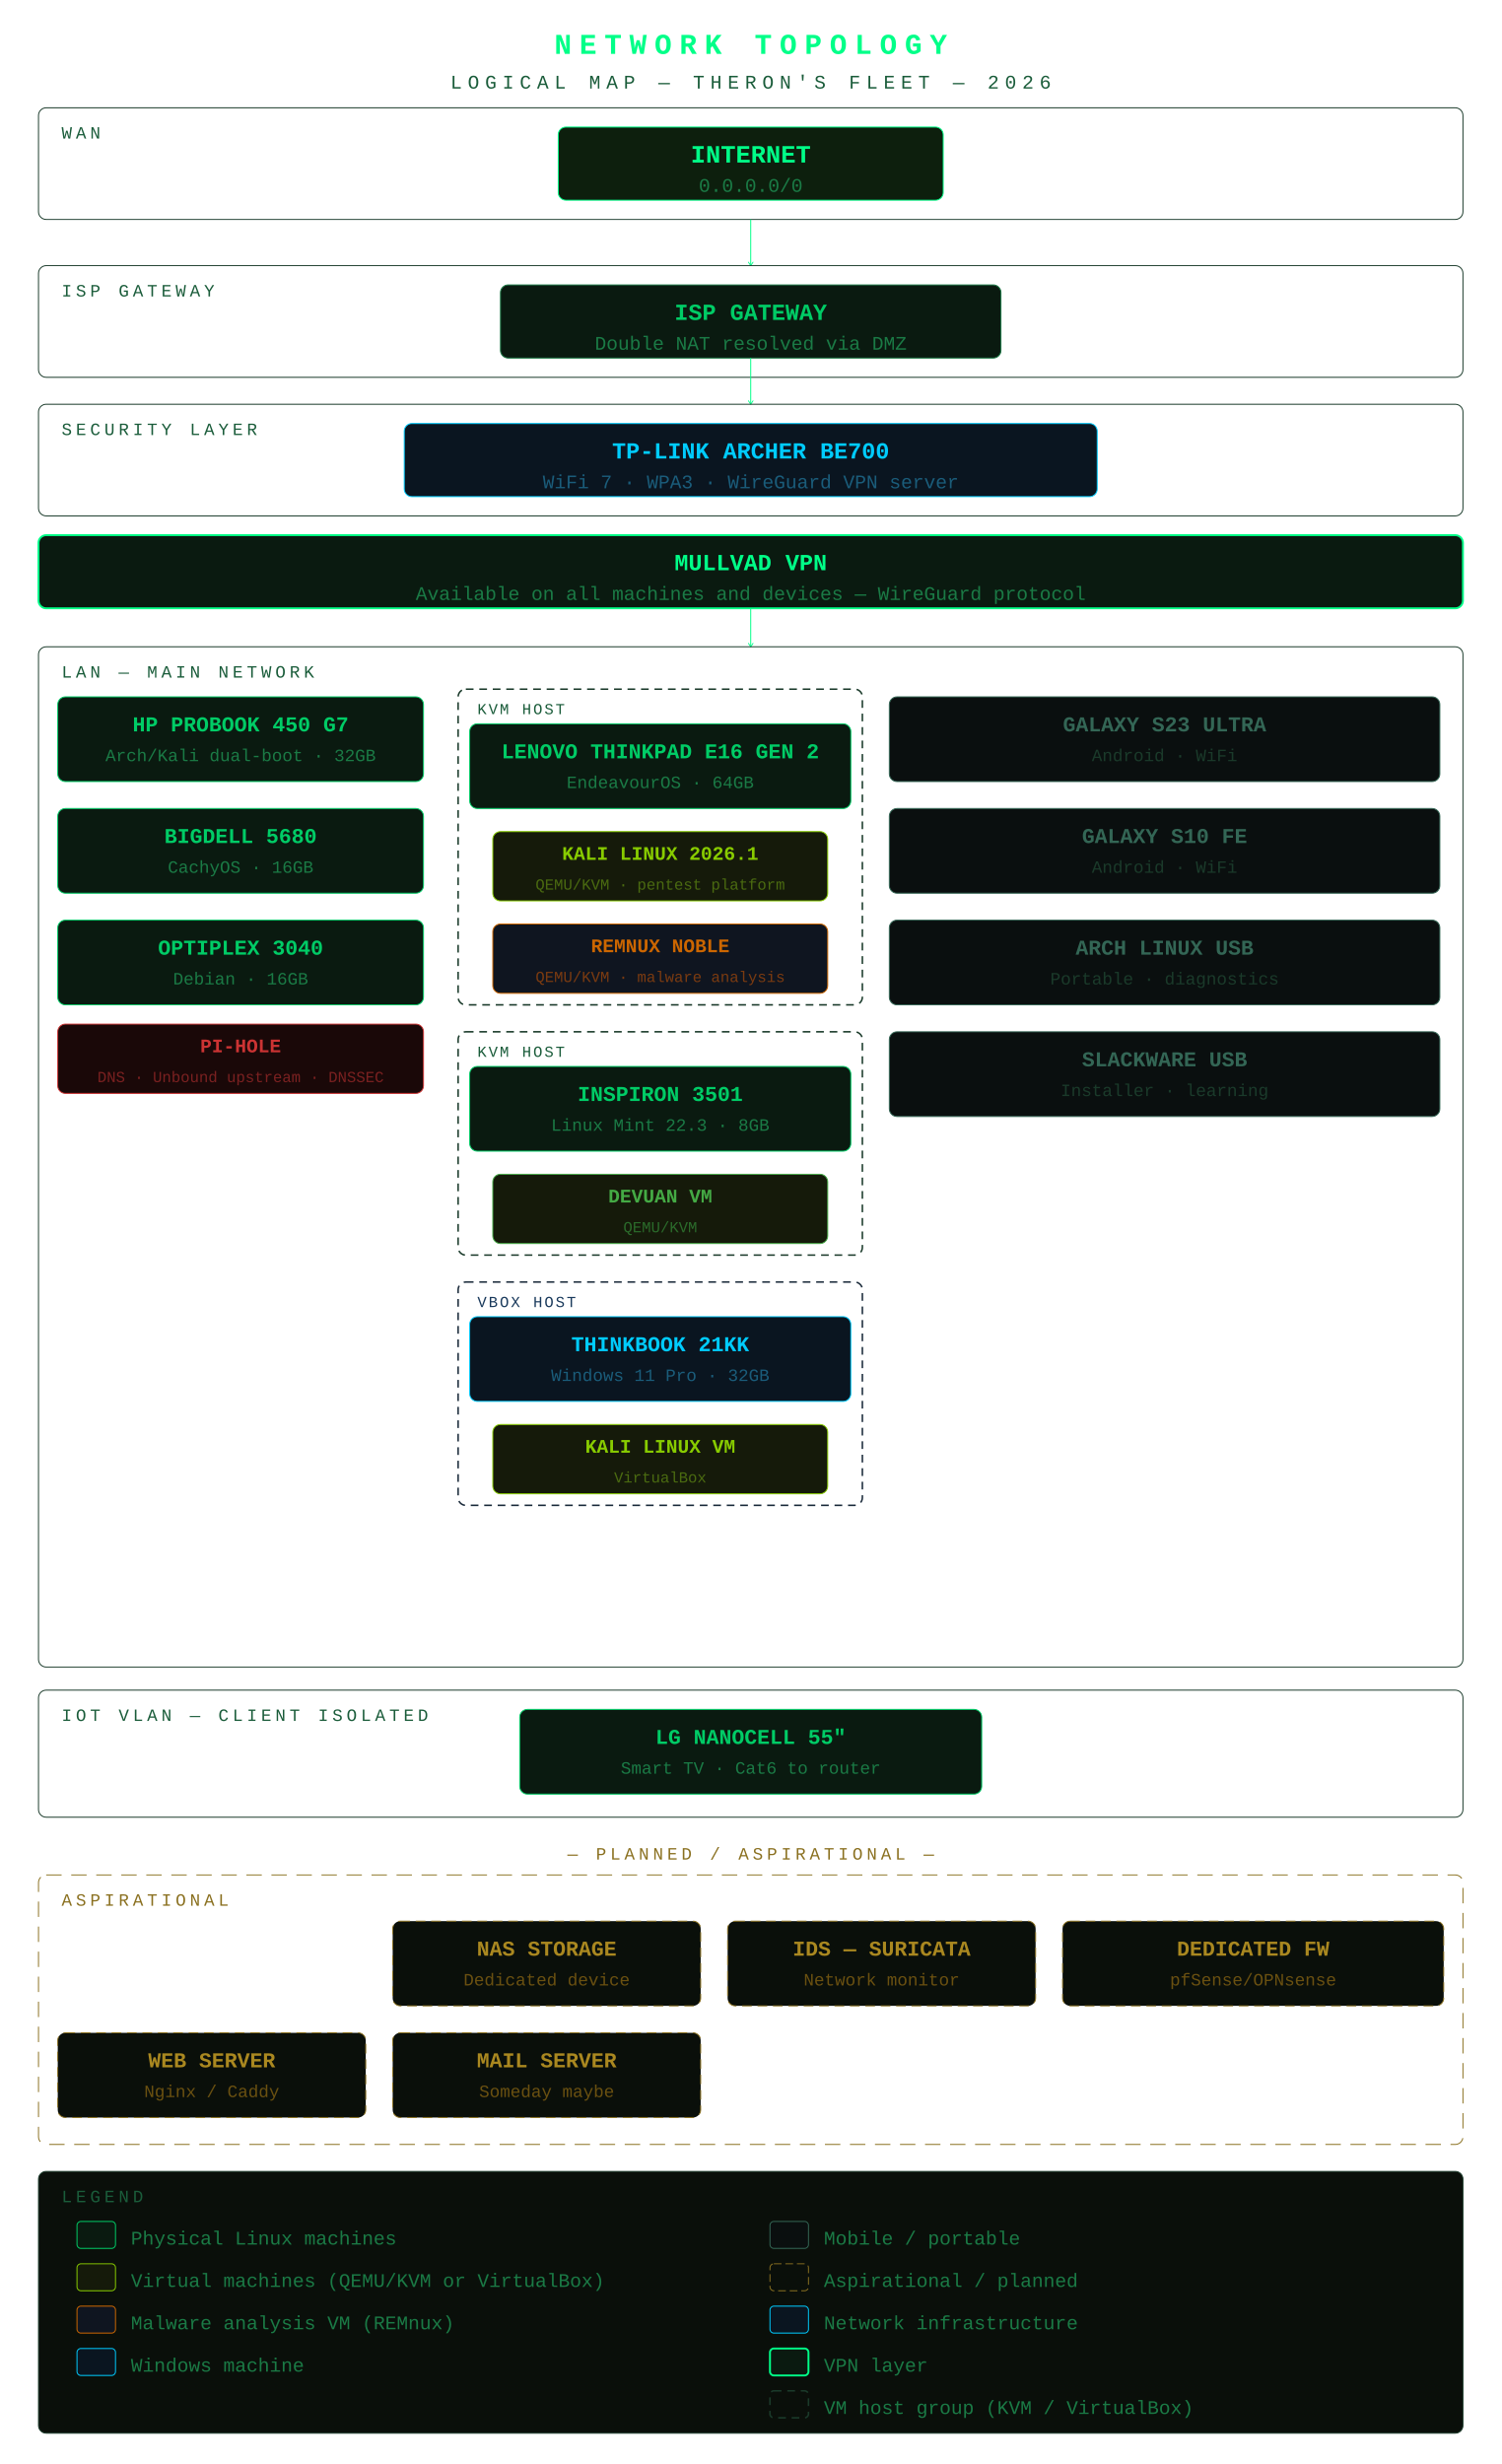
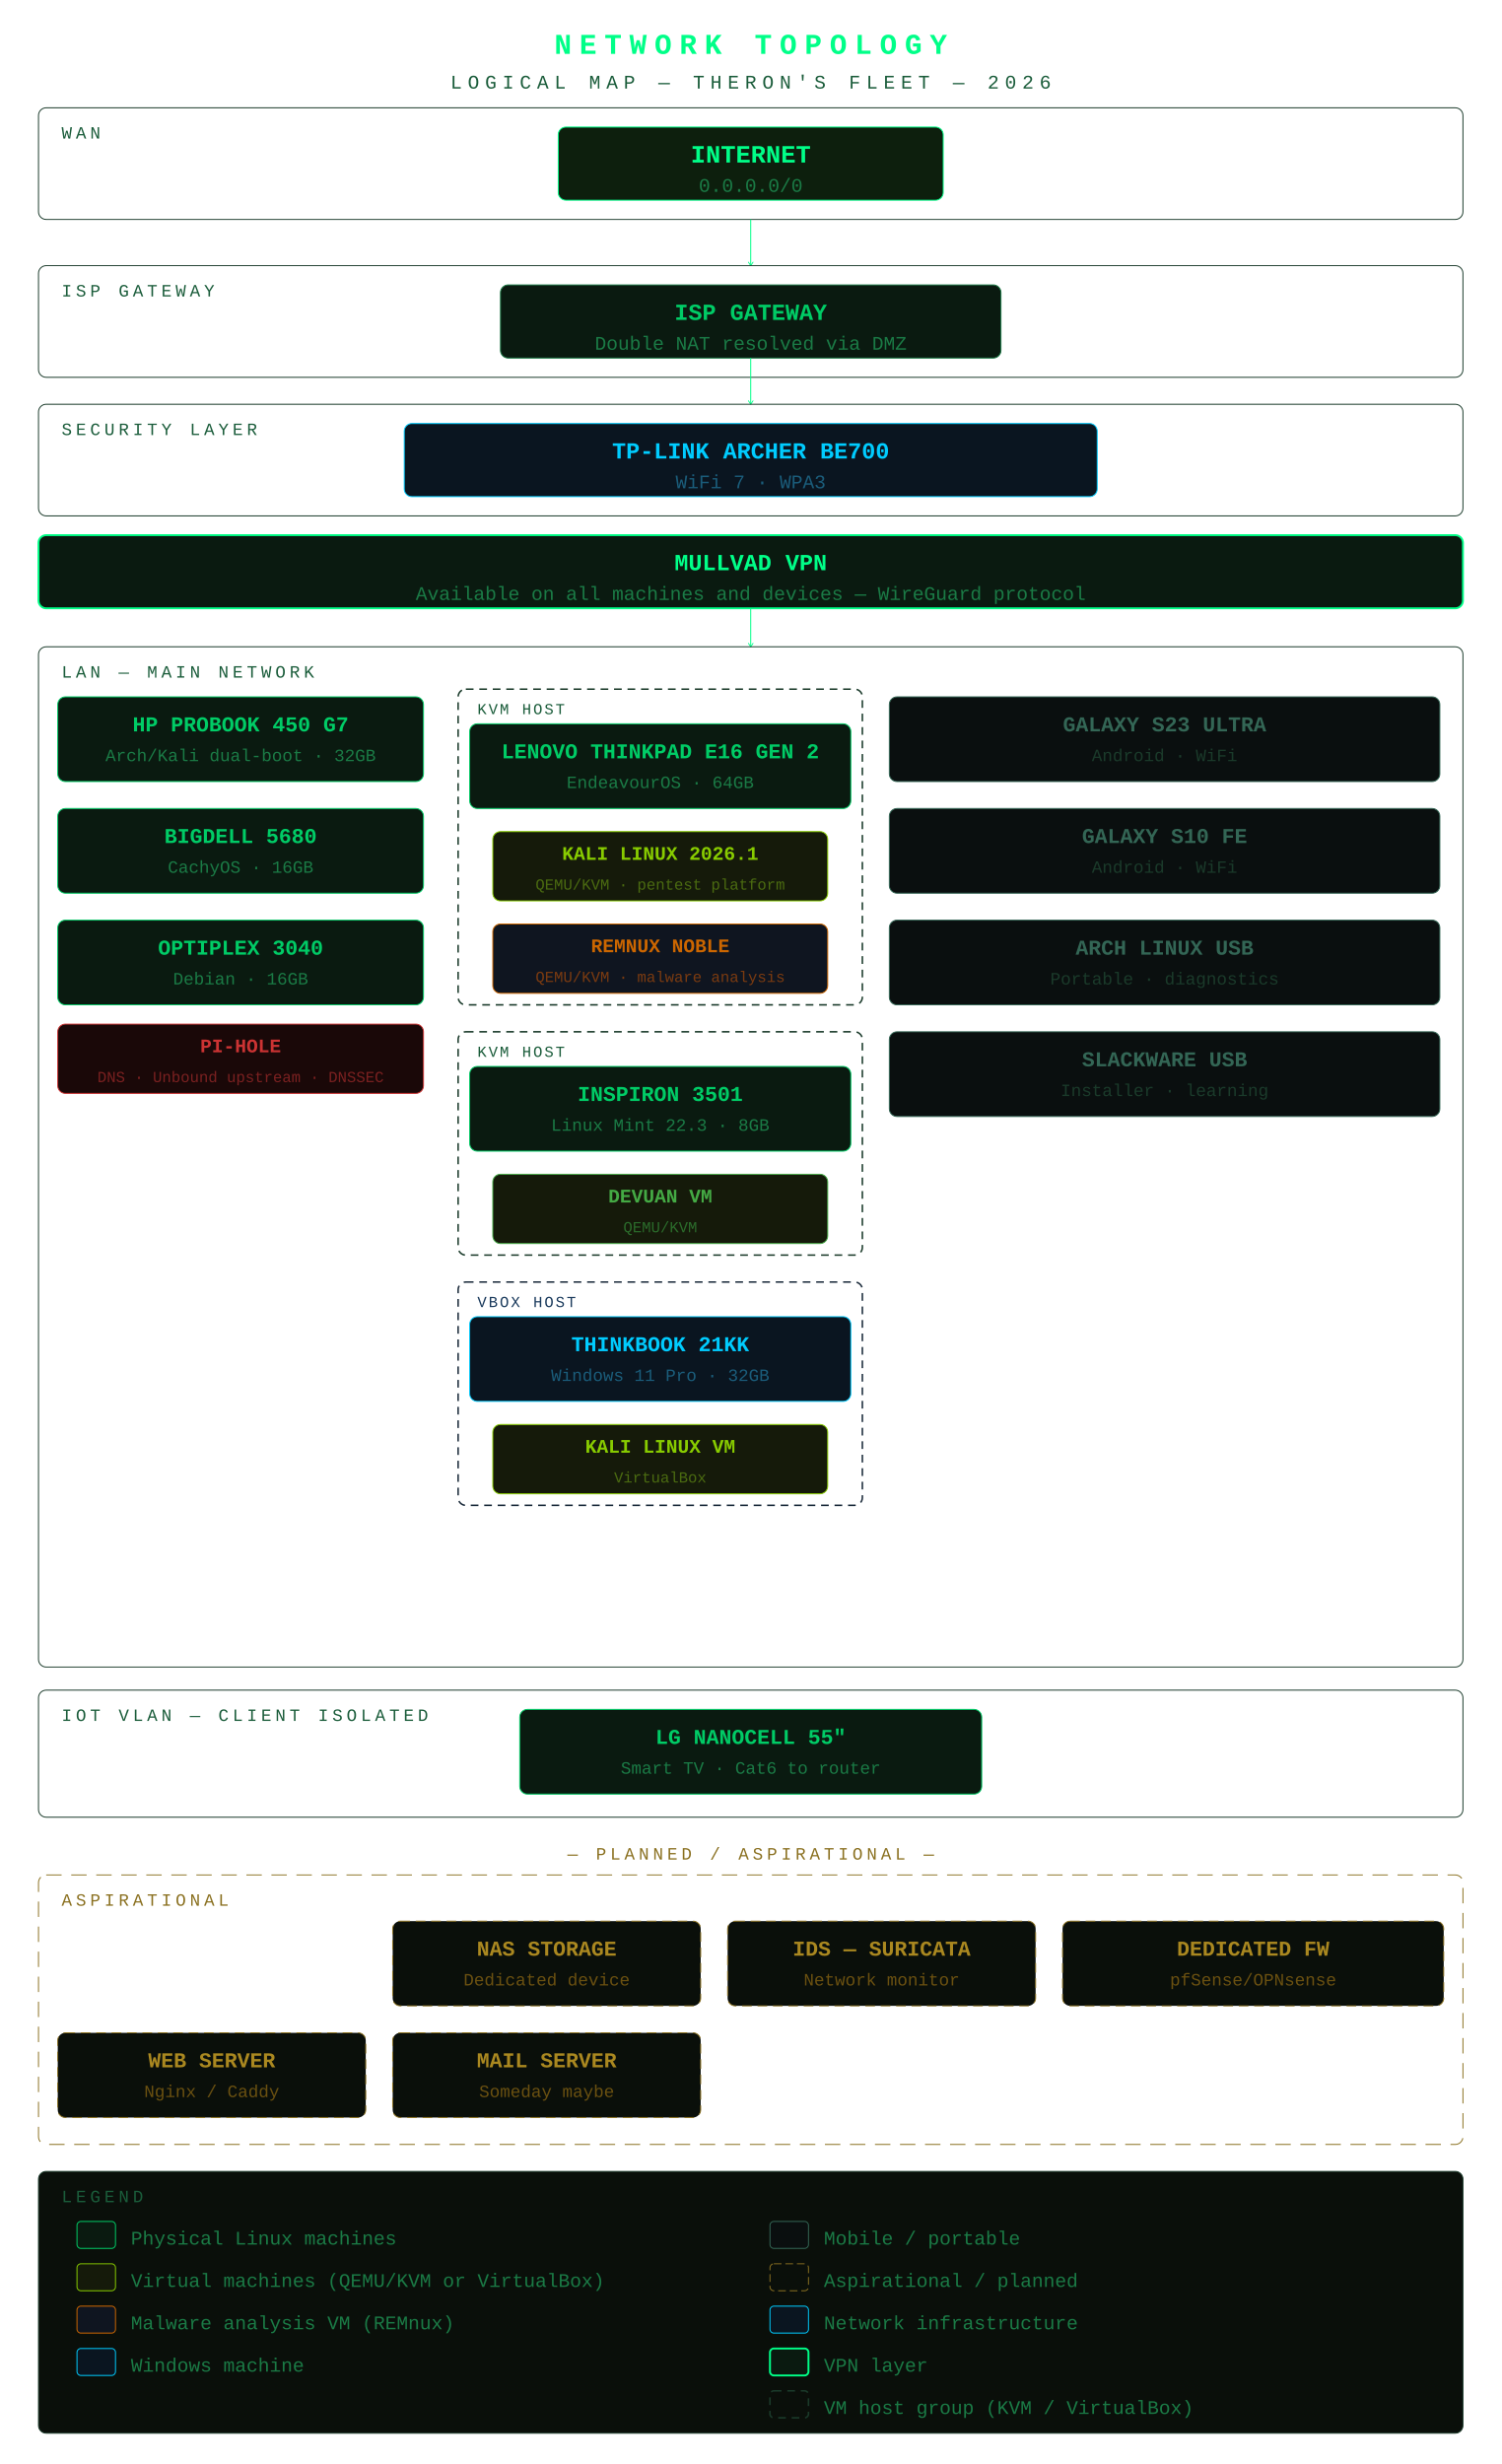
<svg xmlns="http://www.w3.org/2000/svg" width="100%" viewBox="0 0 780 1280" style="background:#0a0f0a;border-radius:8px">
  <defs>
    <marker id="arrow" viewBox="0 0 10 10" refX="8" refY="5" markerWidth="6" markerHeight="6" orient="auto-start-reverse">
      <path d="M2 1L8 5L2 9" fill="none" stroke="context-stroke" stroke-width="1.5" stroke-linecap="round" stroke-linejoin="round" />
    </marker>
  </defs>
  <text font-family="'Courier New',monospace" font-size="15" font-weight="bold" fill="#00ff88" x="390" y="28" text-anchor="middle" letter-spacing="4">NETWORK TOPOLOGY</text>
  <text font-family="'Courier New',monospace" font-size="10" fill="#1a5c3a" x="390" y="46" text-anchor="middle" letter-spacing="3">LOGICAL MAP — THERON'S FLEET — 2026</text>
  <rect x="20" y="56" width="740" height="58" rx="4" fill="none" stroke="#1a3a2a" stroke-width="0.5" />
  <text font-family="'Courier New',monospace" font-size="9" fill="#1a5c3a" x="32" y="72" letter-spacing="2">WAN</text>
  <rect x="290" y="66" width="200" height="38" rx="4" fill="#0d1f0d" stroke="#00ff88" stroke-width="0.5" />
  <text font-family="'Courier New',monospace" font-size="13" font-weight="bold" fill="#00ff88" x="390" y="81" text-anchor="middle" dominant-baseline="central">INTERNET</text>
  <text font-family="'Courier New',monospace" font-size="10" fill="#1a7a45" x="390" y="97" text-anchor="middle" dominant-baseline="central">0.0.0.0/0</text>
  <line x1="390" y1="114" x2="390" y2="138" stroke="#00ff88" stroke-width="0.5" marker-end="url(#arrow)" />
  <rect x="20" y="138" width="740" height="58" rx="4" fill="none" stroke="#1a3a2a" stroke-width="0.5" />
  <text font-family="'Courier New',monospace" font-size="9" fill="#1a5c3a" x="32" y="154" letter-spacing="2">ISP GATEWAY</text>
  <rect x="260" y="148" width="260" height="38" rx="4" fill="#0a1a10" stroke="#1a7a45" stroke-width="0.5" />
  <text font-family="'Courier New',monospace" font-size="12" font-weight="bold" fill="#00cc66" x="390" y="163" text-anchor="middle" dominant-baseline="central">ISP GATEWAY</text>
  <text font-family="'Courier New',monospace" font-size="10" fill="#1a7a45" x="390" y="179" text-anchor="middle" dominant-baseline="central">Double NAT resolved via DMZ</text>
  <line x1="390" y1="186" x2="390" y2="210" stroke="#00ff88" stroke-width="0.5" marker-end="url(#arrow)" />
  <rect x="20" y="210" width="740" height="58" rx="4" fill="none" stroke="#1a3a2a" stroke-width="0.5" />
  <text font-family="'Courier New',monospace" font-size="9" fill="#1a5c3a" x="32" y="226" letter-spacing="2">SECURITY LAYER</text>
  <rect x="210" y="220" width="360" height="38" rx="4" fill="#0a1520" stroke="#00ccff" stroke-width="0.5" />
  <text font-family="'Courier New',monospace" font-size="12" font-weight="bold" fill="#00ccff" x="390" y="235" text-anchor="middle" dominant-baseline="central">TP-LINK ARCHER BE700</text>
-   <text font-family="'Courier New',monospace" font-size="10" fill="#1a5c7a" x="390" y="251" text-anchor="middle" dominant-baseline="central">WiFi 7 · WPA3 · WireGuard VPN server</text>
+   <text font-family="'Courier New',monospace" font-size="10" fill="#1a5c7a" x="390" y="251" text-anchor="middle" dominant-baseline="central">WiFi 7 · WPA3</text>
  <rect x="20" y="278" width="740" height="38" rx="4" fill="#0a1a10" stroke="#00ff88" stroke-width="1" />
  <text font-family="'Courier New',monospace" font-size="12" font-weight="bold" fill="#00ff88" x="390" y="293" text-anchor="middle" dominant-baseline="central">MULLVAD VPN</text>
  <text font-family="'Courier New',monospace" font-size="10" fill="#1a7a45" x="390" y="309" text-anchor="middle" dominant-baseline="central">Available on all machines and devices — WireGuard protocol</text>
  <line x1="390" y1="316" x2="390" y2="336" stroke="#00ff88" stroke-width="0.5" marker-end="url(#arrow)" />
  <rect x="20" y="336" width="740" height="530" rx="4" fill="none" stroke="#1a3a2a" stroke-width="0.5" />
  <text font-family="'Courier New',monospace" font-size="9" fill="#1a5c3a" x="32" y="352" letter-spacing="2">LAN — MAIN NETWORK</text>
  <rect x="30" y="362" width="190" height="44" rx="4" fill="#0a1a10" stroke="#00cc66" stroke-width="0.5" />
  <text font-family="'Courier New',monospace" font-size="11" font-weight="bold" fill="#00cc66" x="125" y="377" text-anchor="middle" dominant-baseline="central">HP PROBOOK 450 G7</text>
  <text font-family="'Courier New',monospace" font-size="9" fill="#1a7a45" x="125" y="393" text-anchor="middle" dominant-baseline="central">Arch/Kali dual-boot · 32GB</text>
  <rect x="30" y="420" width="190" height="44" rx="4" fill="#0a1a10" stroke="#00cc66" stroke-width="0.5" />
  <text font-family="'Courier New',monospace" font-size="11" font-weight="bold" fill="#00cc66" x="125" y="435" text-anchor="middle" dominant-baseline="central">BIGDELL 5680</text>
  <text font-family="'Courier New',monospace" font-size="9" fill="#1a7a45" x="125" y="451" text-anchor="middle" dominant-baseline="central">CachyOS · 16GB</text>
  <rect x="30" y="478" width="190" height="44" rx="4" fill="#0a1a10" stroke="#00cc66" stroke-width="0.5" />
  <text font-family="'Courier New',monospace" font-size="11" font-weight="bold" fill="#00cc66" x="125" y="493" text-anchor="middle" dominant-baseline="central">OPTIPLEX 3040</text>
  <text font-family="'Courier New',monospace" font-size="9" fill="#1a7a45" x="125" y="509" text-anchor="middle" dominant-baseline="central">Debian · 16GB</text>
  <rect x="30" y="532" width="190" height="36" rx="4" fill="#1a0808" stroke="#cc3333" stroke-width="0.5" />
  <text font-family="'Courier New',monospace" font-size="10" font-weight="bold" fill="#cc3333" x="125" y="544" text-anchor="middle" dominant-baseline="central">PI-HOLE</text>
  <text font-family="'Courier New',monospace" font-size="8" fill="#7a2020" x="125" y="560" text-anchor="middle" dominant-baseline="central">DNS · Unbound upstream · DNSSEC</text>
  <rect x="238" y="358" width="210" height="164" rx="4" fill="none" stroke="#1a3a2a" stroke-width="0.8" stroke-dasharray="4 3" />
  <text font-family="'Courier New',monospace" font-size="8" fill="#1a5c3a" x="248" y="371" letter-spacing="1">KVM HOST</text>
  <rect x="244" y="376" width="198" height="44" rx="4" fill="#0a1a10" stroke="#00cc66" stroke-width="0.5" />
  <text font-family="'Courier New',monospace" font-size="11" font-weight="bold" fill="#00cc66" x="343" y="391" text-anchor="middle" dominant-baseline="central">LENOVO THINKPAD E16 GEN 2</text>
  <text font-family="'Courier New',monospace" font-size="9" fill="#1a7a45" x="343" y="407" text-anchor="middle" dominant-baseline="central">EndeavourOS · 64GB</text>
  <rect x="256" y="432" width="174" height="36" rx="4" fill="#151a0a" stroke="#88cc00" stroke-width="0.5" />
  <text font-family="'Courier New',monospace" font-size="10" font-weight="bold" fill="#88cc00" x="343" y="444" text-anchor="middle" dominant-baseline="central">KALI LINUX 2026.1</text>
  <text font-family="'Courier New',monospace" font-size="8" fill="#4a6a10" x="343" y="460" text-anchor="middle" dominant-baseline="central">QEMU/KVM · pentest platform</text>
  <rect x="256" y="480" width="174" height="36" rx="4" fill="#0f1520" stroke="#cc6600" stroke-width="0.5" />
  <text font-family="'Courier New',monospace" font-size="10" font-weight="bold" fill="#cc6600" x="343" y="492" text-anchor="middle" dominant-baseline="central">REMNUX NOBLE</text>
  <text font-family="'Courier New',monospace" font-size="8" fill="#7a3a10" x="343" y="508" text-anchor="middle" dominant-baseline="central">QEMU/KVM · malware analysis</text>
  <rect x="238" y="536" width="210" height="116" rx="4" fill="none" stroke="#1a3a2a" stroke-width="0.8" stroke-dasharray="4 3" />
  <text font-family="'Courier New',monospace" font-size="8" fill="#1a5c3a" x="248" y="549" letter-spacing="1">KVM HOST</text>
  <rect x="244" y="554" width="198" height="44" rx="4" fill="#0a1a10" stroke="#00cc66" stroke-width="0.5" />
  <text font-family="'Courier New',monospace" font-size="11" font-weight="bold" fill="#00cc66" x="343" y="569" text-anchor="middle" dominant-baseline="central">INSPIRON 3501</text>
  <text font-family="'Courier New',monospace" font-size="9" fill="#1a7a45" x="343" y="585" text-anchor="middle" dominant-baseline="central">Linux Mint 22.3 · 8GB</text>
  <rect x="256" y="610" width="174" height="36" rx="4" fill="#151a0a" stroke="#44aa44" stroke-width="0.5" />
  <text font-family="'Courier New',monospace" font-size="10" font-weight="bold" fill="#44aa44" x="343" y="622" text-anchor="middle" dominant-baseline="central">DEVUAN VM</text>
  <text font-family="'Courier New',monospace" font-size="8" fill="#2a6a2a" x="343" y="638" text-anchor="middle" dominant-baseline="central">QEMU/KVM</text>
  <rect x="238" y="666" width="210" height="116" rx="4" fill="none" stroke="#1a2a3a" stroke-width="0.8" stroke-dasharray="4 3" />
  <text font-family="'Courier New',monospace" font-size="8" fill="#1a3a5c" x="248" y="679" letter-spacing="1">VBOX HOST</text>
  <rect x="244" y="684" width="198" height="44" rx="4" fill="#0a1520" stroke="#00ccff" stroke-width="0.5" />
  <text font-family="'Courier New',monospace" font-size="11" font-weight="bold" fill="#00ccff" x="343" y="699" text-anchor="middle" dominant-baseline="central">THINKBOOK 21KK</text>
  <text font-family="'Courier New',monospace" font-size="9" fill="#1a5c7a" x="343" y="715" text-anchor="middle" dominant-baseline="central">Windows 11 Pro · 32GB</text>
  <rect x="256" y="740" width="174" height="36" rx="4" fill="#151a0a" stroke="#88cc00" stroke-width="0.5" />
  <text font-family="'Courier New',monospace" font-size="10" font-weight="bold" fill="#88cc00" x="343" y="752" text-anchor="middle" dominant-baseline="central">KALI LINUX VM</text>
  <text font-family="'Courier New',monospace" font-size="8" fill="#4a6a10" x="343" y="768" text-anchor="middle" dominant-baseline="central">VirtualBox</text>
  <rect x="462" y="362" width="286" height="44" rx="4" fill="#0a0f0f" stroke="#336655" stroke-width="0.5" />
  <text font-family="'Courier New',monospace" font-size="11" font-weight="bold" fill="#336655" x="605" y="377" text-anchor="middle" dominant-baseline="central">GALAXY S23 ULTRA</text>
  <text font-family="'Courier New',monospace" font-size="9" fill="#1a3a2a" x="605" y="393" text-anchor="middle" dominant-baseline="central">Android · WiFi</text>
  <rect x="462" y="420" width="286" height="44" rx="4" fill="#0a0f0f" stroke="#336655" stroke-width="0.5" />
  <text font-family="'Courier New',monospace" font-size="11" font-weight="bold" fill="#336655" x="605" y="435" text-anchor="middle" dominant-baseline="central">GALAXY S10 FE</text>
  <text font-family="'Courier New',monospace" font-size="9" fill="#1a3a2a" x="605" y="451" text-anchor="middle" dominant-baseline="central">Android · WiFi</text>
  <rect x="462" y="478" width="286" height="44" rx="4" fill="#0a0f0f" stroke="#336655" stroke-width="0.5" />
  <text font-family="'Courier New',monospace" font-size="11" font-weight="bold" fill="#336655" x="605" y="493" text-anchor="middle" dominant-baseline="central">ARCH LINUX USB</text>
  <text font-family="'Courier New',monospace" font-size="9" fill="#1a3a2a" x="605" y="509" text-anchor="middle" dominant-baseline="central">Portable · diagnostics</text>
  <rect x="462" y="536" width="286" height="44" rx="4" fill="#0a0f0f" stroke="#336655" stroke-width="0.5" />
  <text font-family="'Courier New',monospace" font-size="11" font-weight="bold" fill="#336655" x="605" y="551" text-anchor="middle" dominant-baseline="central">SLACKWARE USB</text>
  <text font-family="'Courier New',monospace" font-size="9" fill="#1a3a2a" x="605" y="567" text-anchor="middle" dominant-baseline="central">Installer · learning</text>
  <rect x="20" y="878" width="740" height="66" rx="4" fill="none" stroke="#1a3a2a" stroke-width="0.5" />
  <text font-family="'Courier New',monospace" font-size="9" fill="#1a5c3a" x="32" y="894" letter-spacing="2">IOT VLAN — CLIENT ISOLATED</text>
  <rect x="270" y="888" width="240" height="44" rx="4" fill="#0a1a10" stroke="#00cc66" stroke-width="0.5" />
  <text font-family="'Courier New',monospace" font-size="11" font-weight="bold" fill="#00cc66" x="390" y="903" text-anchor="middle" dominant-baseline="central">LG NANOCELL 55"</text>
  <text font-family="'Courier New',monospace" font-size="9" fill="#1a7a45" x="390" y="919" text-anchor="middle" dominant-baseline="central">Smart TV · Cat6 to router</text>
  <text font-family="'Courier New',monospace" font-size="9" fill="#8a7020" x="390" y="966" text-anchor="middle" letter-spacing="2">— PLANNED / ASPIRATIONAL —</text>
  <rect x="20" y="974" width="740" height="140" rx="4" fill="none" stroke="#8a7020" stroke-width="0.5" stroke-dasharray="8 5" />
  <text font-family="'Courier New',monospace" font-size="9" fill="#8a7020" x="32" y="990" letter-spacing="2">ASPIRATIONAL</text>
  <rect x="204" y="998" width="160" height="44" rx="4" fill="#0a0f0a" stroke="#8a7020" stroke-width="0.5" stroke-dasharray="5 3" />
  <text font-family="'Courier New',monospace" font-size="11" font-weight="bold" fill="#aa8820" x="284" y="1013" text-anchor="middle" dominant-baseline="central">NAS STORAGE</text>
  <text font-family="'Courier New',monospace" font-size="9" fill="#6a5010" x="284" y="1029" text-anchor="middle" dominant-baseline="central">Dedicated device</text>
  <rect x="378" y="998" width="160" height="44" rx="4" fill="#0a0f0a" stroke="#8a7020" stroke-width="0.5" stroke-dasharray="5 3" />
  <text font-family="'Courier New',monospace" font-size="11" font-weight="bold" fill="#aa8820" x="458" y="1013" text-anchor="middle" dominant-baseline="central">IDS — SURICATA</text>
  <text font-family="'Courier New',monospace" font-size="9" fill="#6a5010" x="458" y="1029" text-anchor="middle" dominant-baseline="central">Network monitor</text>
  <rect x="552" y="998" width="198" height="44" rx="4" fill="#0a0f0a" stroke="#8a7020" stroke-width="0.5" stroke-dasharray="5 3" />
  <text font-family="'Courier New',monospace" font-size="11" font-weight="bold" fill="#aa8820" x="651" y="1013" text-anchor="middle" dominant-baseline="central">DEDICATED FW</text>
  <text font-family="'Courier New',monospace" font-size="9" fill="#6a5010" x="651" y="1029" text-anchor="middle" dominant-baseline="central">pfSense/OPNsense</text>
  <rect x="30" y="1056" width="160" height="44" rx="4" fill="#0a0f0a" stroke="#8a7020" stroke-width="0.5" stroke-dasharray="5 3" />
  <text font-family="'Courier New',monospace" font-size="11" font-weight="bold" fill="#aa8820" x="110" y="1071" text-anchor="middle" dominant-baseline="central">WEB SERVER</text>
  <text font-family="'Courier New',monospace" font-size="9" fill="#6a5010" x="110" y="1087" text-anchor="middle" dominant-baseline="central">Nginx / Caddy</text>
  <rect x="204" y="1056" width="160" height="44" rx="4" fill="#0a0f0a" stroke="#8a7020" stroke-width="0.5" stroke-dasharray="5 3" />
  <text font-family="'Courier New',monospace" font-size="11" font-weight="bold" fill="#aa8820" x="284" y="1071" text-anchor="middle" dominant-baseline="central">MAIL SERVER</text>
  <text font-family="'Courier New',monospace" font-size="9" fill="#6a5010" x="284" y="1087" text-anchor="middle" dominant-baseline="central">Someday maybe</text>
  <rect x="20" y="1128" width="740" height="136" rx="4" fill="#0a0f0a" stroke="#1a3a2a" stroke-width="0.5" />
  <text font-family="'Courier New',monospace" font-size="9" fill="#1a5c3a" x="32" y="1144" letter-spacing="2">LEGEND</text>
  <rect x="40" y="1154" width="20" height="14" rx="2" fill="#0a1a10" stroke="#00cc66" stroke-width="0.5" />
  <text font-family="'Courier New',monospace" font-size="10" fill="#1a7a45" x="68" y="1166">Physical Linux machines</text>
  <rect x="40" y="1176" width="20" height="14" rx="2" fill="#151a0a" stroke="#88cc00" stroke-width="0.5" />
  <text font-family="'Courier New',monospace" font-size="10" fill="#1a7a45" x="68" y="1188">Virtual machines (QEMU/KVM or VirtualBox)</text>
  <rect x="40" y="1198" width="20" height="14" rx="2" fill="#0f1520" stroke="#cc6600" stroke-width="0.5" />
  <text font-family="'Courier New',monospace" font-size="10" fill="#1a7a45" x="68" y="1210">Malware analysis VM (REMnux)</text>
  <rect x="40" y="1220" width="20" height="14" rx="2" fill="#0a1520" stroke="#00ccff" stroke-width="0.5" />
  <text font-family="'Courier New',monospace" font-size="10" fill="#1a7a45" x="68" y="1232">Windows machine</text>
  <rect x="400" y="1154" width="20" height="14" rx="2" fill="#0a0f0f" stroke="#336655" stroke-width="0.5" />
  <text font-family="'Courier New',monospace" font-size="10" fill="#1a7a45" x="428" y="1166">Mobile / portable</text>
  <rect x="400" y="1176" width="20" height="14" rx="2" fill="#0a0f0a" stroke="#8a7020" stroke-width="0.5" stroke-dasharray="4 2" />
  <text font-family="'Courier New',monospace" font-size="10" fill="#1a7a45" x="428" y="1188">Aspirational / planned</text>
  <rect x="400" y="1198" width="20" height="14" rx="2" fill="#0a1520" stroke="#00ccff" stroke-width="0.5" />
  <text font-family="'Courier New',monospace" font-size="10" fill="#1a7a45" x="428" y="1210">Network infrastructure</text>
  <rect x="400" y="1220" width="20" height="14" rx="2" fill="#0a1a10" stroke="#00ff88" stroke-width="1" />
  <text font-family="'Courier New',monospace" font-size="10" fill="#1a7a45" x="428" y="1232">VPN layer</text>
  <rect x="400" y="1242" width="20" height="14" rx="2" fill="none" stroke="#1a3a2a" stroke-width="0.8" stroke-dasharray="4 3" />
  <text font-family="'Courier New',monospace" font-size="10" fill="#1a7a45" x="428" y="1254">VM host group (KVM / VirtualBox)</text>
</svg>
